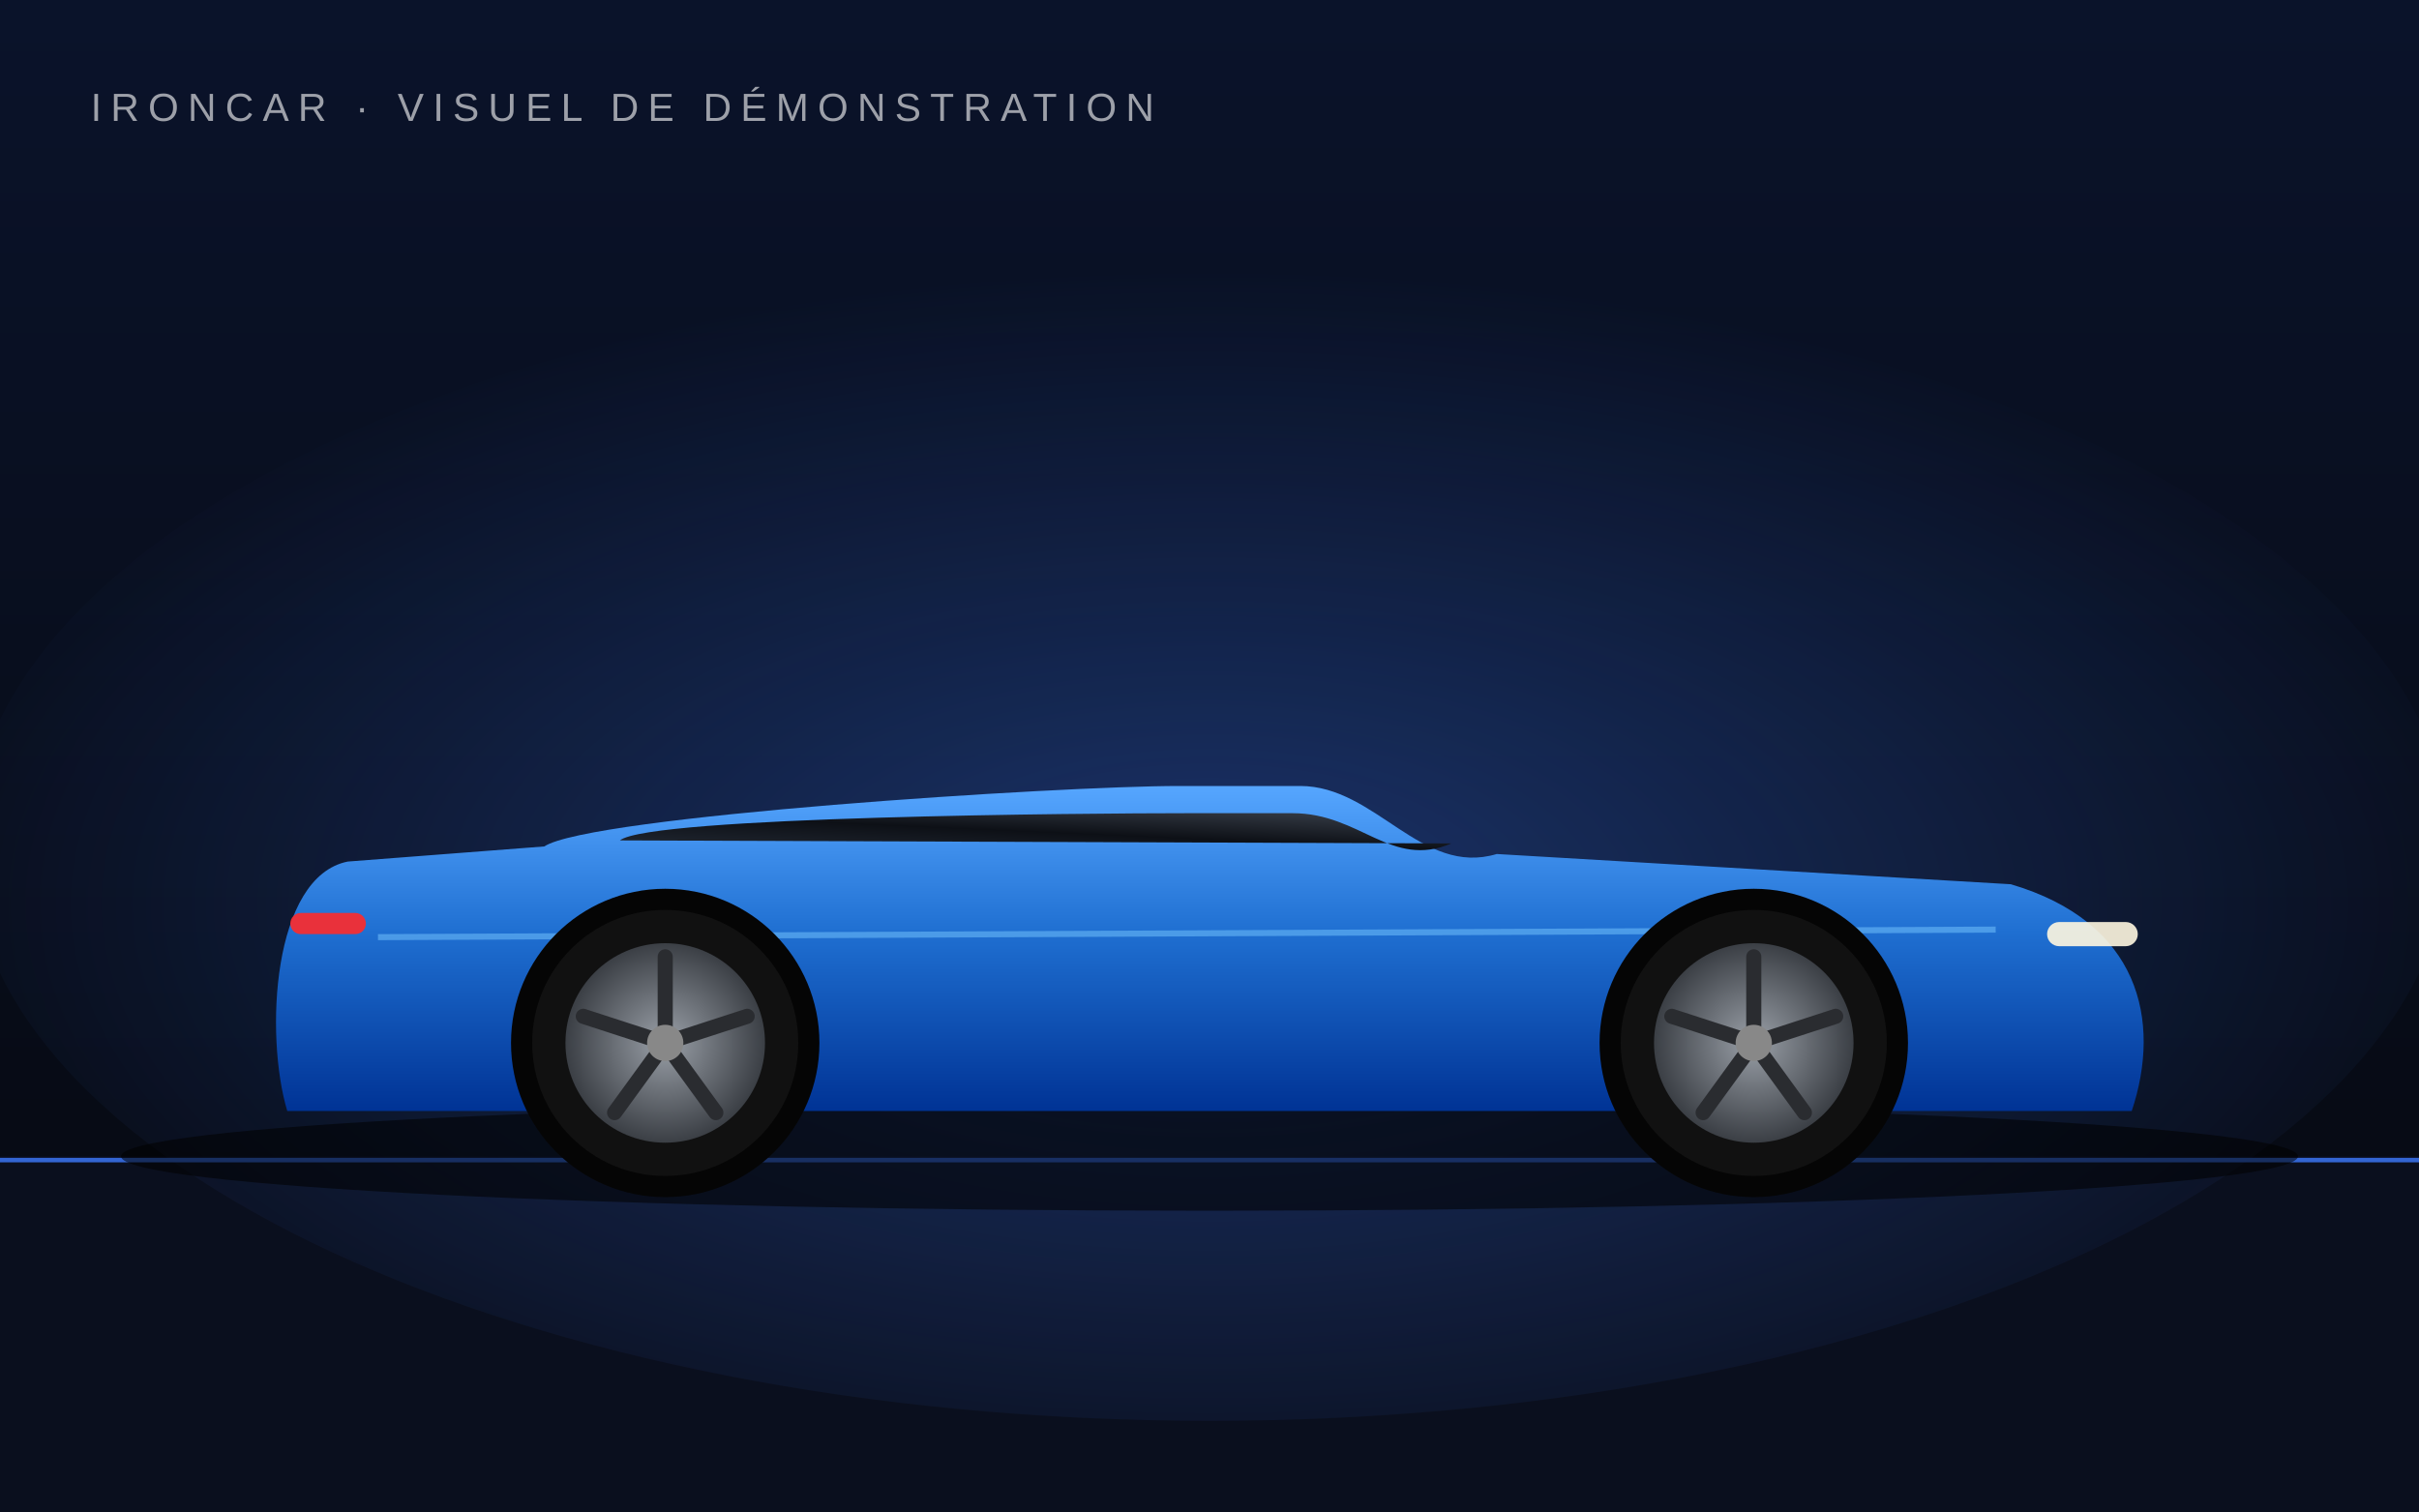
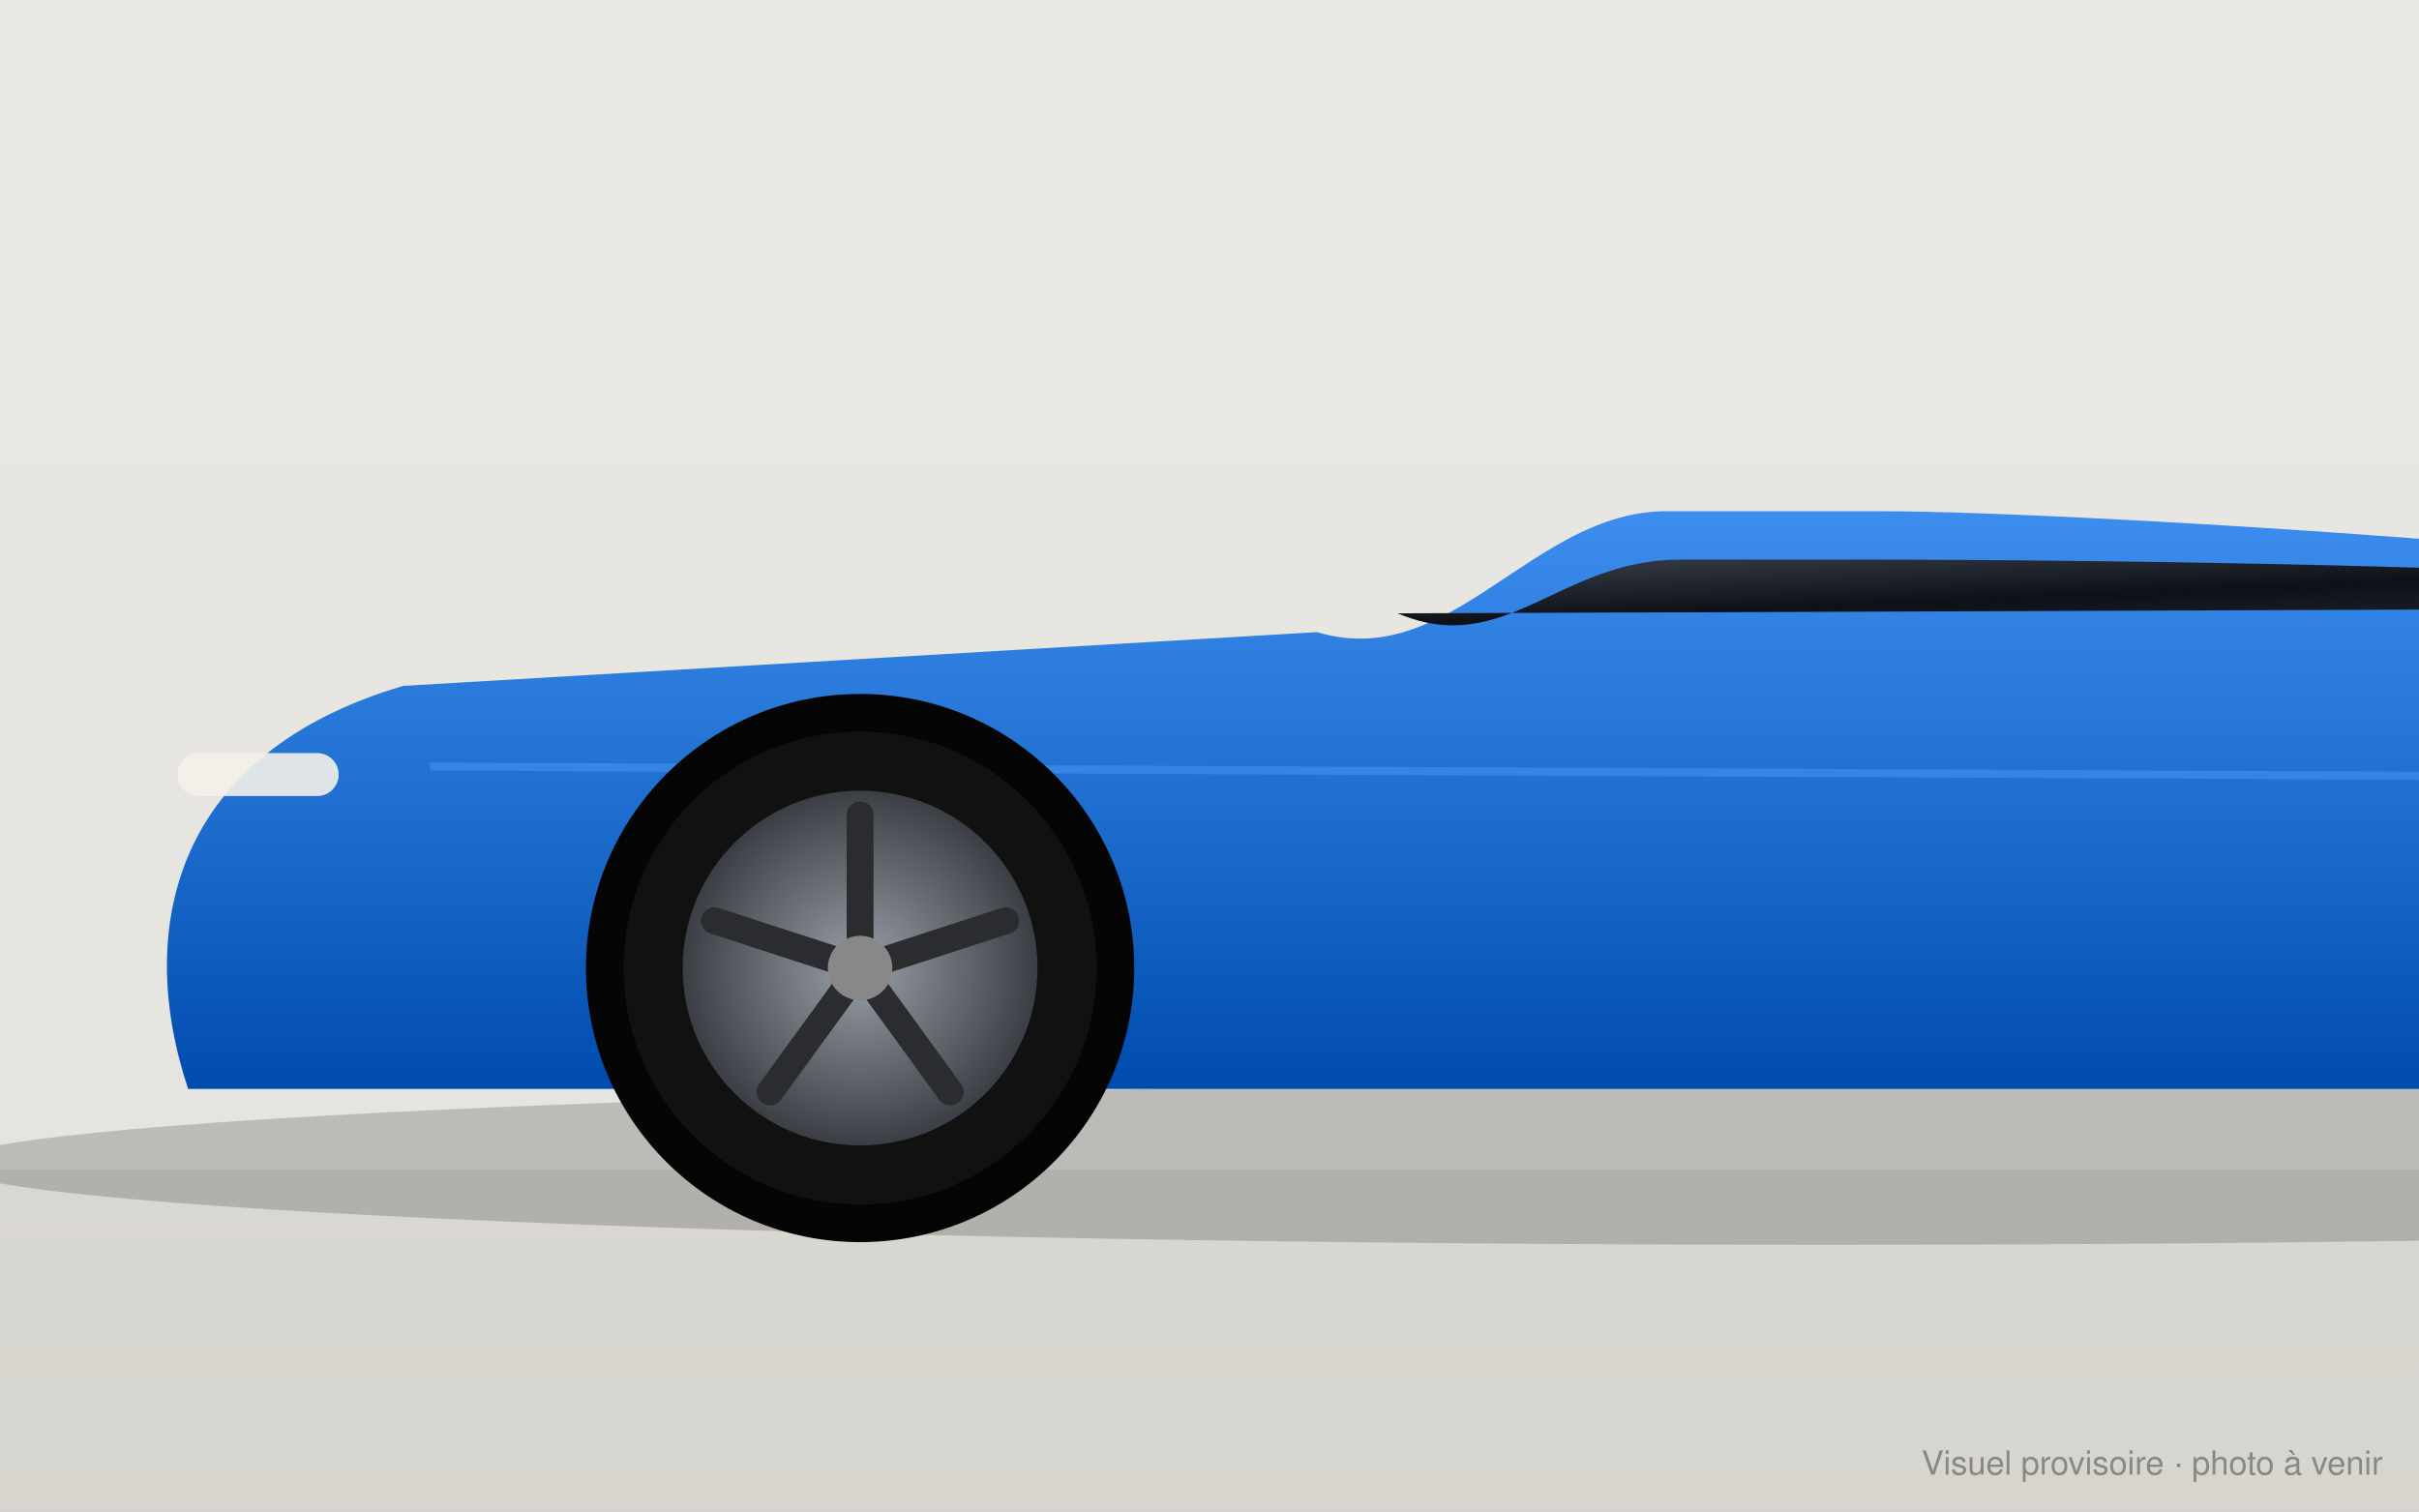
- <svg xmlns="http://www.w3.org/2000/svg" viewBox="0 0 1600 1000" width="1600" height="1000">
+ <svg xmlns="http://www.w3.org/2000/svg" viewBox="120 330 900 562" width="1600" height="1000">
  <defs>
-     <linearGradient id="bg" x1="0" y1="0" x2="0" y2="1">
-       <stop offset="0" stop-color="#0b1530" />
-       <stop offset="1" stop-color="#050608" />
+     <linearGradient id="wall" x1="0" y1="0" x2="0" y2="1">
+       <stop offset="0" stop-color="#eeede9" />
+       <stop offset="1" stop-color="#e2e0db" />
    </linearGradient>
-     <radialGradient id="spot" cx=".5" cy=".55" r=".55">
-       <stop offset="0" stop-color="#3d7bff" stop-opacity=".35" />
-       <stop offset="1" stop-color="#3d7bff" stop-opacity="0" />
-     </radialGradient>
+     <linearGradient id="floor" x1="0" y1="0" x2="0" y2="1">
+       <stop offset="0" stop-color="#d9d7d1" />
+       <stop offset="1" stop-color="#cfcdc6" />
+     </linearGradient>
  </defs>
-   <rect x="-200" y="-200" width="2000" height="1400" fill="url(#bg)" />
-   <rect x="-200" y="765" width="2000" height="500" fill="#0a0f1e" />
-   <ellipse cx="800" cy="560" rx="820" ry="380" fill="url(#spot)" />
-   <rect x="-200" y="766" width="2000" height="3" fill="#3d7bff" opacity=".8" />
-   <g transform="translate(1600 0) scale(-1 1)">
+   <rect x="-200" y="-200" width="2000" height="1400" fill="url(#wall)" />
+   <rect x="-200" y="765" width="2000" height="500" fill="url(#floor)" />
+   <g>
    <defs>
      <linearGradient id="paint" x1="0" y1="0" x2="0" y2="1">
-         <stop offset="0" stop-color="#56a6ff" />
-         <stop offset=".45" stop-color="#1f6fd1" />
-         <stop offset="1" stop-color="#003395" />
+         <stop offset="0" stop-color="#3d8def" />
+         <stop offset=".5" stop-color="#1f6fd1" />
+         <stop offset="1" stop-color="#004cae" />
      </linearGradient>
      <linearGradient id="glass" x1="0" y1="0" x2="1" y2="1">
        <stop offset="0" stop-color="#3a414c" />
        <stop offset=".5" stop-color="#0d1016" />
        <stop offset="1" stop-color="#232a35" />
      </linearGradient>
      <radialGradient id="rim">
        <stop offset="0" stop-color="#9aa0a8" />
        <stop offset="1" stop-color="#3b3f45" />
      </radialGradient>
    </defs>
-     <ellipse cx="800" cy="765" rx="720" ry="36" fill="#000" opacity=".55" />
+     <ellipse cx="800" cy="763" rx="700" ry="30" fill="#000" opacity=".18" />
    <path d="M190,735 C170,675 185,610 270,585     L610,565 C660,580 690,520 740,520     L820,520 C900,520 1210,540 1240,560     L1370,570 C1420,580 1425,685 1410,735 Z" fill="url(#paint)" />
    <path d="M640,558 C680,575 700,538 745,538     L815,538 C880,538 1170,540 1190,556 Z" fill="url(#glass)" />
-     <path d="M280,615 L1350,620" stroke="#79c9ff" stroke-opacity=".5" stroke-width="4" />
-     <rect x="186" y="610" width="60" height="16" rx="8" fill="#fff7e0" opacity=".9" />
-     <rect x="1358" y="604" width="50" height="14" rx="7" fill="#ff2a2a" opacity=".9" />
+     <path d="M280,615 L1350,620" stroke="#5babff" stroke-opacity=".35" stroke-width="3" />
+     <rect x="186" y="610" width="60" height="16" rx="8" fill="#f4f1ea" opacity=".9" />
+     <rect x="1358" y="604" width="50" height="14" rx="7" fill="#9c1c1c" opacity=".85" />
    <circle cx="440" cy="690" r="102" fill="#050505" />
    <circle cx="440" cy="690" r="88" fill="#111" />
    <circle cx="440" cy="690" r="66" fill="url(#rim)" />
    <rect x="435" y="628" width="10" height="58" rx="5" fill="#2a2c30" transform="rotate(0 440 690)" />
    <rect x="435" y="628" width="10" height="58" rx="5" fill="#2a2c30" transform="rotate(72 440 690)" />
    <rect x="435" y="628" width="10" height="58" rx="5" fill="#2a2c30" transform="rotate(144 440 690)" />
    <rect x="435" y="628" width="10" height="58" rx="5" fill="#2a2c30" transform="rotate(216 440 690)" />
    <rect x="435" y="628" width="10" height="58" rx="5" fill="#2a2c30" transform="rotate(288 440 690)" />
    <circle cx="440" cy="690" r="12" fill="#888" />
    <circle cx="1160" cy="690" r="102" fill="#050505" />
    <circle cx="1160" cy="690" r="88" fill="#111" />
    <circle cx="1160" cy="690" r="66" fill="url(#rim)" />
    <rect x="1155" y="628" width="10" height="58" rx="5" fill="#2a2c30" transform="rotate(0 1160 690)" />
    <rect x="1155" y="628" width="10" height="58" rx="5" fill="#2a2c30" transform="rotate(72 1160 690)" />
    <rect x="1155" y="628" width="10" height="58" rx="5" fill="#2a2c30" transform="rotate(144 1160 690)" />
    <rect x="1155" y="628" width="10" height="58" rx="5" fill="#2a2c30" transform="rotate(216 1160 690)" />
    <rect x="1155" y="628" width="10" height="58" rx="5" fill="#2a2c30" transform="rotate(288 1160 690)" />
    <circle cx="1160" cy="690" r="12" fill="#888" />
  </g>
-   <text x="60" y="80" font-family="Arial, sans-serif" font-size="26" letter-spacing="6" fill="#fff" opacity=".6">IRONCAR · VISUEL DE DÉMONSTRATION</text>
+   <text x="1006.5" y="878.512" text-anchor="end" font-family="Helvetica, Arial, sans-serif" font-size="12.375" fill="#8a8882">Visuel provisoire · photo à venir</text>
</svg>
